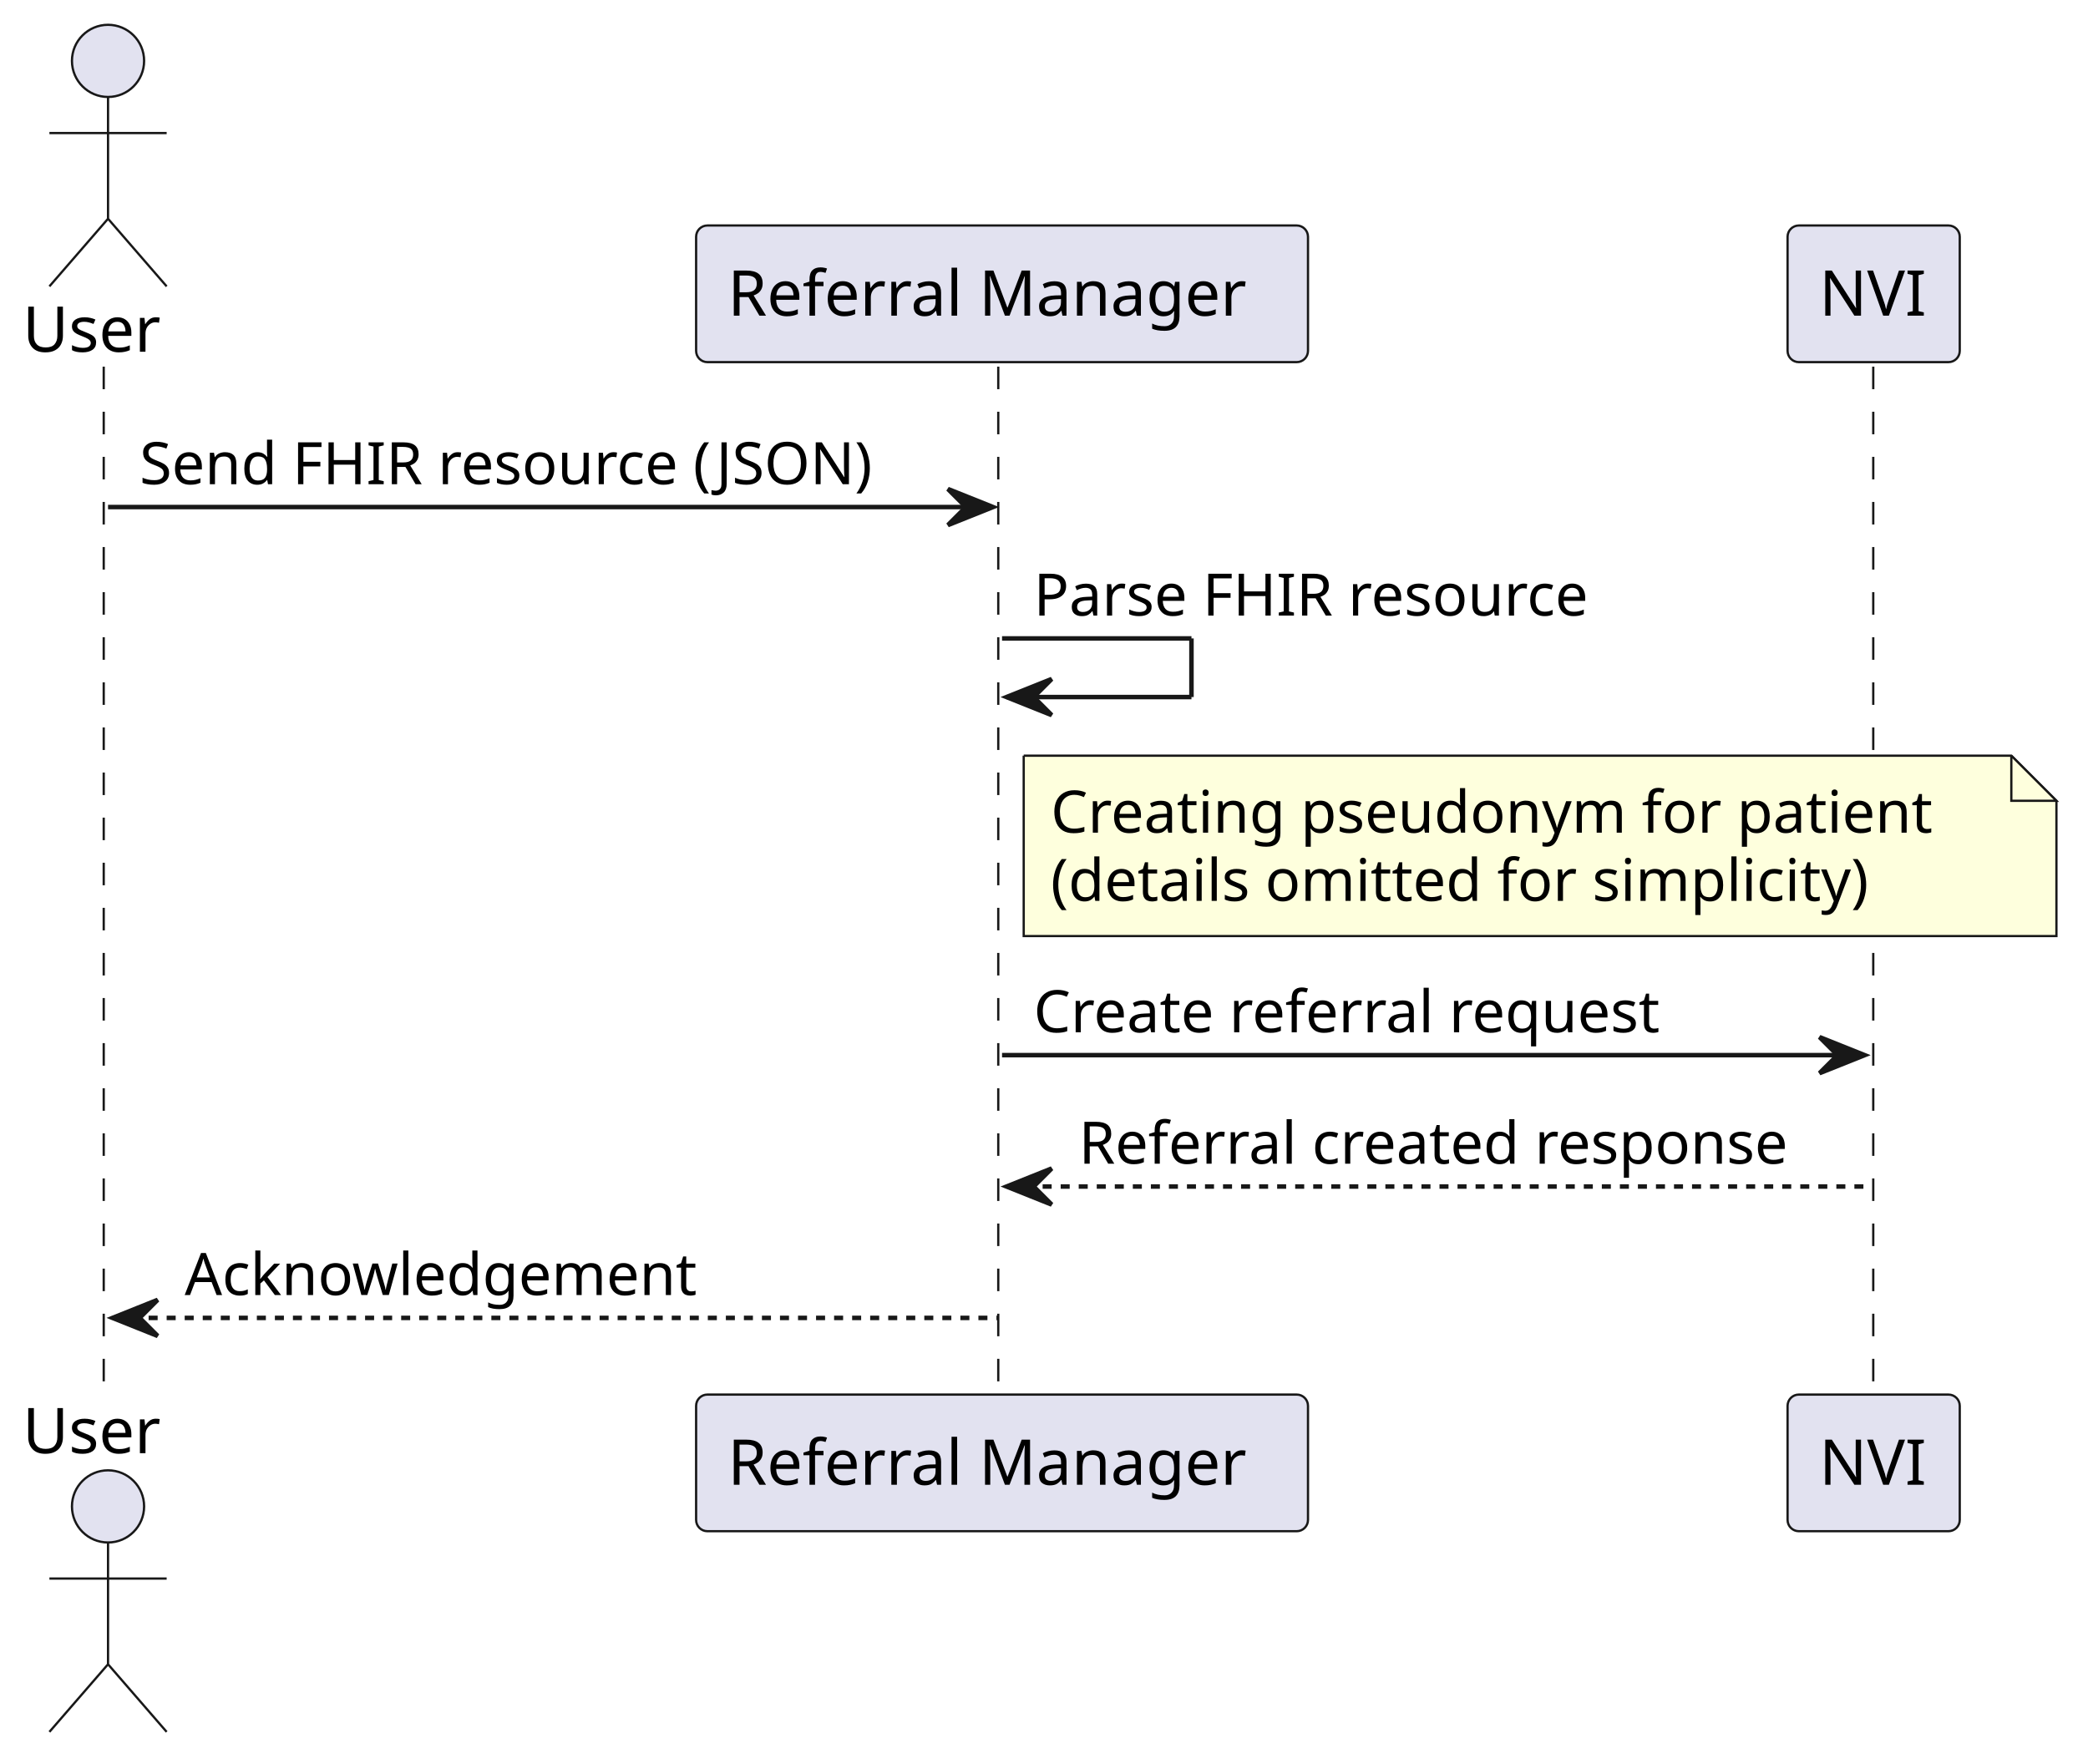
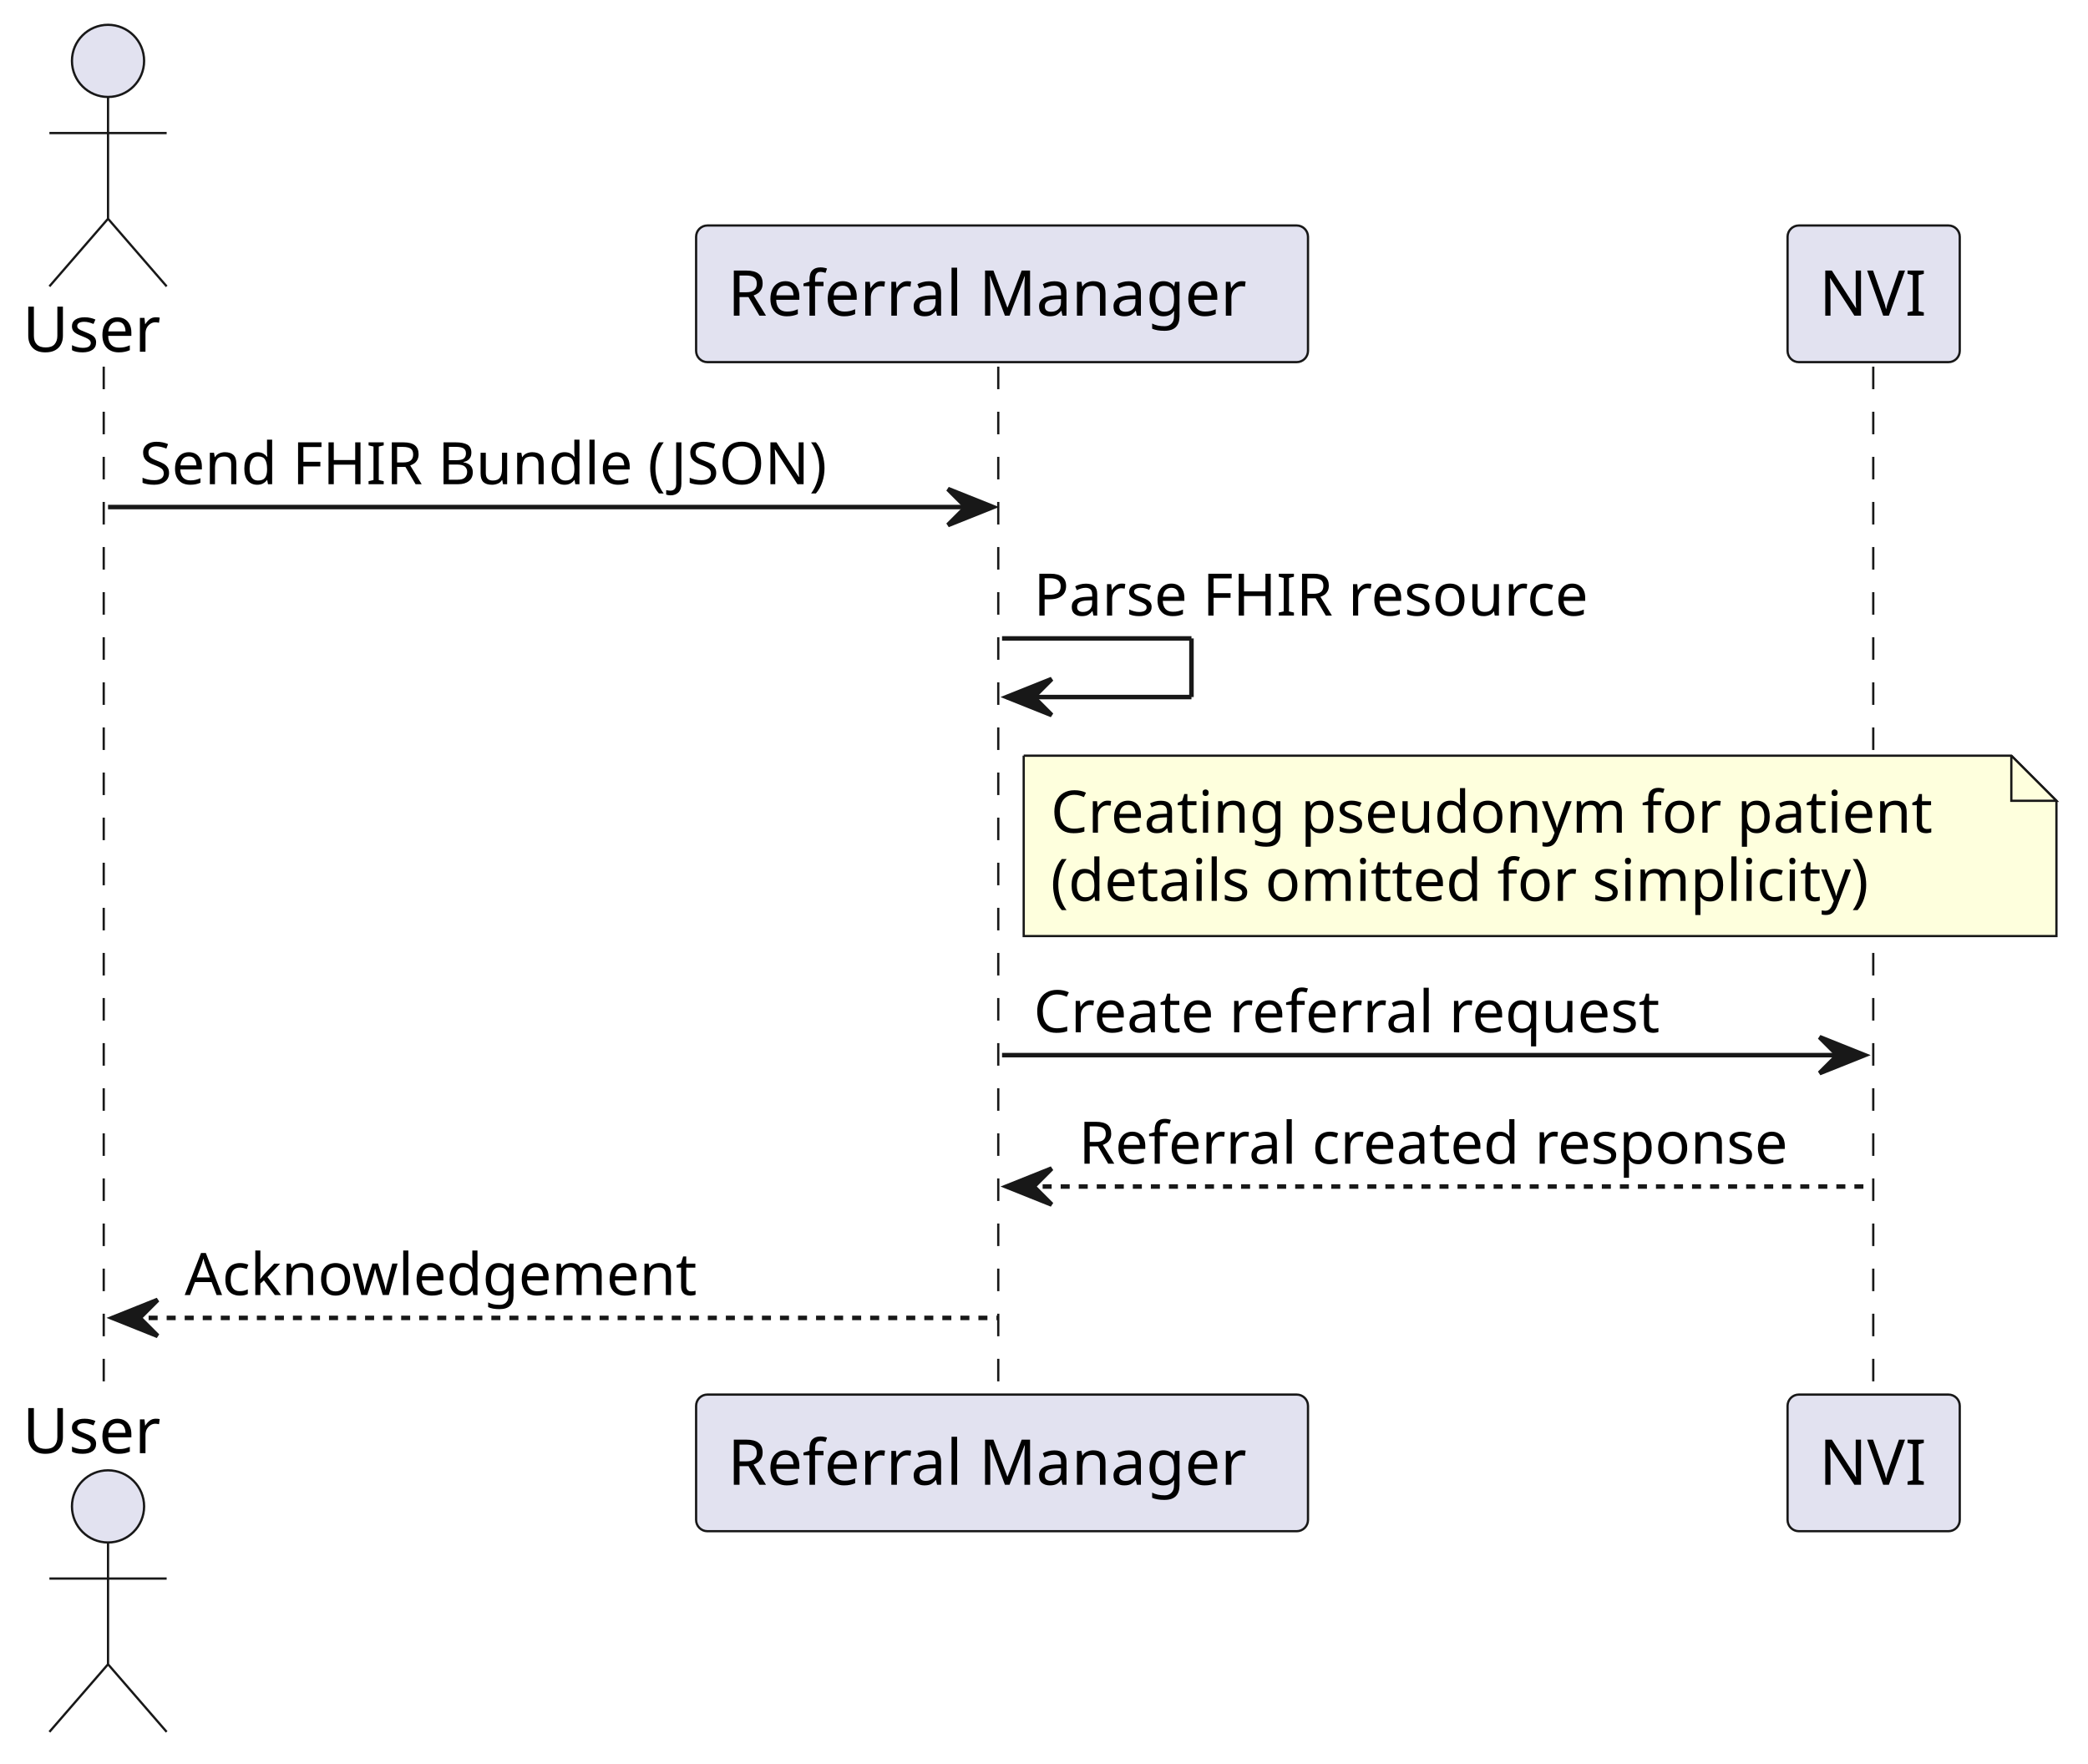
<svg xmlns="http://www.w3.org/2000/svg" contentStyleType="text/css" data-diagram-type="SEQUENCE" height="391px" preserveAspectRatio="none" style="width:463px;height:391px;background:#FFFFFF;" version="1.1" viewBox="0 0 463 391" width="463px" zoomAndPan="magnify">
  <defs />
  <g>
    <g>
      <rect fill="#000000" fill-opacity="0" height="228.93" width="8" x="19.955" y="81.297" />
      <line style="stroke:#181818;stroke-width:0.5;stroke-dasharray:5,5;" x1="23" x2="23" y1="81.297" y2="310.227" />
    </g>
    <g>
      <rect fill="#000000" fill-opacity="0" height="228.93" width="8" x="218.198" y="81.297" />
      <line style="stroke:#181818;stroke-width:0.5;stroke-dasharray:5,5;" x1="221.358" x2="221.358" y1="81.297" y2="310.227" />
    </g>
    <g>
      <rect fill="#000000" fill-opacity="0" height="228.93" width="8" x="411.471" y="81.297" />
      <line style="stroke:#181818;stroke-width:0.5;stroke-dasharray:5,5;" x1="415.382" x2="415.382" y1="81.297" y2="310.227" />
    </g>
    <g class="participant participant-head" data-participant="User">
      <text fill="#000000" font-family="sans-serif" font-size="14" lengthAdjust="spacing" textLength="31.91" x="5" y="77.995">User</text>
      <ellipse cx="23.955" cy="13.5" fill="#E2E2F0" rx="8" ry="8" style="stroke:#181818;stroke-width:0.5;" />
      <path d="M23.955,21.5 L23.955,48.5 M10.955,29.5 L36.955,29.5 M23.955,48.5 L10.955,63.5 M23.955,48.5 L36.955,63.5" fill="none" style="stroke:#181818;stroke-width:0.5;" />
    </g>
    <g class="participant participant-tail" data-participant="User">
      <text fill="#000000" font-family="sans-serif" font-size="14" lengthAdjust="spacing" textLength="31.91" x="5" y="322.222">User</text>
      <ellipse cx="23.955" cy="334.023" fill="#E2E2F0" rx="8" ry="8" style="stroke:#181818;stroke-width:0.5;" />
      <path d="M23.955,342.023 L23.955,369.023 M10.955,350.023 L36.955,350.023 M23.955,369.023 L10.955,384.023 M23.955,369.023 L36.955,384.023" fill="none" style="stroke:#181818;stroke-width:0.5;" />
    </g>
    <g class="participant participant-head" data-participant="RM">
      <rect fill="#E2E2F0" height="30.297" rx="2.5" ry="2.5" style="stroke:#181818;stroke-width:0.5;" width="135.68" x="154.358" y="50" />
      <text fill="#000000" font-family="sans-serif" font-size="14" lengthAdjust="spacing" textLength="121.68" x="161.358" y="69.995">Referral Manager</text>
    </g>
    <g class="participant participant-tail" data-participant="RM">
      <rect fill="#E2E2F0" height="30.297" rx="2.5" ry="2.5" style="stroke:#181818;stroke-width:0.5;" width="135.68" x="154.358" y="309.227" />
      <text fill="#000000" font-family="sans-serif" font-size="14" lengthAdjust="spacing" textLength="121.68" x="161.358" y="329.222">Referral Manager</text>
    </g>
    <g class="participant participant-head" data-participant="NVI">
      <rect fill="#E2E2F0" height="30.297" rx="2.5" ry="2.5" style="stroke:#181818;stroke-width:0.5;" width="38.179" x="396.382" y="50" />
      <text fill="#000000" font-family="sans-serif" font-size="14" lengthAdjust="spacing" textLength="24.179" x="403.382" y="69.995">NVI</text>
    </g>
    <g class="participant participant-tail" data-participant="NVI">
      <rect fill="#E2E2F0" height="30.297" rx="2.5" ry="2.5" style="stroke:#181818;stroke-width:0.5;" width="38.179" x="396.382" y="309.227" />
      <text fill="#000000" font-family="sans-serif" font-size="14" lengthAdjust="spacing" textLength="24.179" x="403.382" y="329.222">NVI</text>
    </g>
    <g class="message" data-participant-1="User" data-participant-2="RM">
      <polygon fill="#181818" points="210.198,108.43,220.198,112.43,210.198,116.43,214.198,112.43" style="stroke:#181818;stroke-width:1;" />
      <line style="stroke:#181818;stroke-width:1;" x1="23.955" x2="216.198" y1="112.43" y2="112.43" />
-       <text fill="#000000" font-family="sans-serif" font-size="13" lengthAdjust="spacing" textLength="174.243" x="30.955" y="107.364">Send FHIR resource (JSON)</text>
+       <text fill="#000000" font-family="sans-serif" font-size="13" lengthAdjust="spacing" textLength="174.243" x="30.955" y="107.364">Send FHIR Bundle (JSON)</text>
    </g>
    <g class="message" data-participant-1="RM" data-participant-2="RM">
      <line style="stroke:#181818;stroke-width:1;" x1="222.198" x2="264.198" y1="141.562" y2="141.562" />
      <line style="stroke:#181818;stroke-width:1;" x1="264.198" x2="264.198" y1="141.562" y2="154.562" />
      <line style="stroke:#181818;stroke-width:1;" x1="223.198" x2="264.198" y1="154.562" y2="154.562" />
      <polygon fill="#181818" points="233.198,150.562,223.198,154.562,233.198,158.562,229.198,154.562" style="stroke:#181818;stroke-width:1;" />
      <text fill="#000000" font-family="sans-serif" font-size="13" lengthAdjust="spacing" textLength="131.105" x="229.198" y="136.497">Parse FHIR resource</text>
    </g>
    <path d="M227,167.562 L227,207.562 L456,207.562 L456,177.562 L446,167.562 L227,167.562" fill="#FEFFDD" style="stroke:#181818;stroke-width:0.5;" />
    <path d="M446,167.562 L446,177.562 L456,177.562 L446,167.562" fill="#FEFFDD" style="stroke:#181818;stroke-width:0.5;" />
    <text fill="#000000" font-family="sans-serif" font-size="13" lengthAdjust="spacing" textLength="208.184" x="233" y="184.629">Creating pseudonym for patient</text>
    <text fill="#000000" font-family="sans-serif" font-size="13" lengthAdjust="spacing" textLength="196.473" x="233" y="199.762">(details omitted for simplicity)</text>
    <g class="message" data-participant-1="RM" data-participant-2="NVI">
      <polygon fill="#181818" points="403.471,229.961,413.471,233.961,403.471,237.961,407.471,233.961" style="stroke:#181818;stroke-width:1;" />
      <line style="stroke:#181818;stroke-width:1;" x1="222.198" x2="409.471" y1="233.961" y2="233.961" />
      <text fill="#000000" font-family="sans-serif" font-size="13" lengthAdjust="spacing" textLength="149.633" x="229.198" y="228.895">Create referral request</text>
    </g>
    <g class="message" data-participant-1="NVI" data-participant-2="RM">
      <polygon fill="#181818" points="233.198,259.094,223.198,263.094,233.198,267.094,229.198,263.094" style="stroke:#181818;stroke-width:1;" />
      <line style="stroke:#181818;stroke-width:1;stroke-dasharray:2,2;" x1="227.198" x2="414.471" y1="263.094" y2="263.094" />
      <text fill="#000000" font-family="sans-serif" font-size="13" lengthAdjust="spacing" textLength="169.273" x="239.198" y="258.028">Referral created response</text>
    </g>
    <g class="message" data-participant-1="RM" data-participant-2="User">
      <polygon fill="#181818" points="34.955,288.227,24.955,292.227,34.955,296.227,30.955,292.227" style="stroke:#181818;stroke-width:1;" />
      <line style="stroke:#181818;stroke-width:1;stroke-dasharray:2,2;" x1="28.955" x2="221.198" y1="292.227" y2="292.227" />
      <text fill="#000000" font-family="sans-serif" font-size="13" lengthAdjust="spacing" textLength="120.504" x="40.955" y="287.161">Acknowledgement</text>
    </g>
  </g>
</svg>
